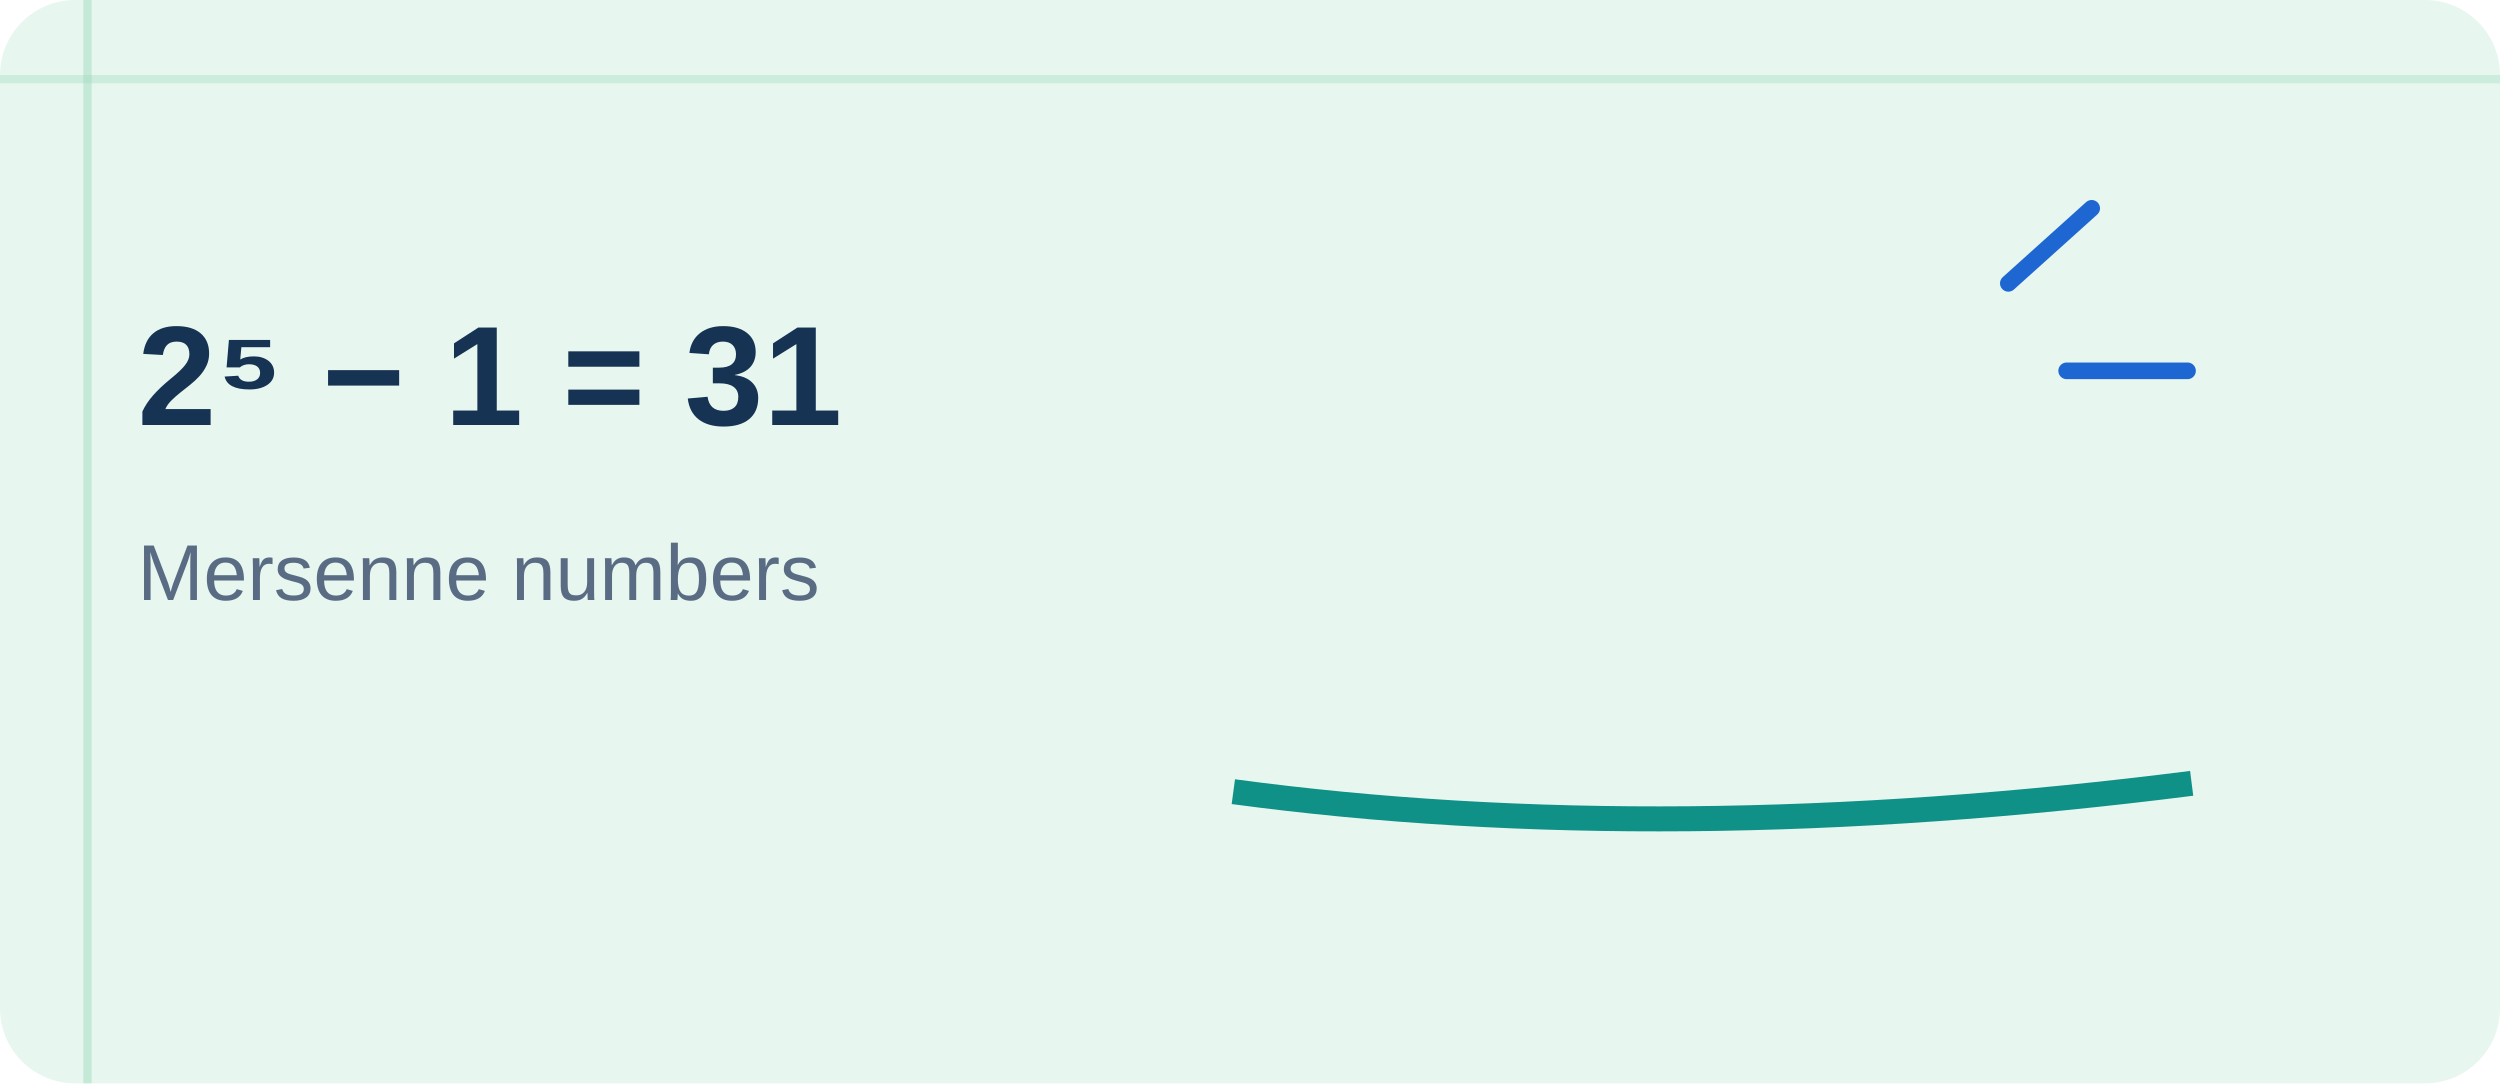
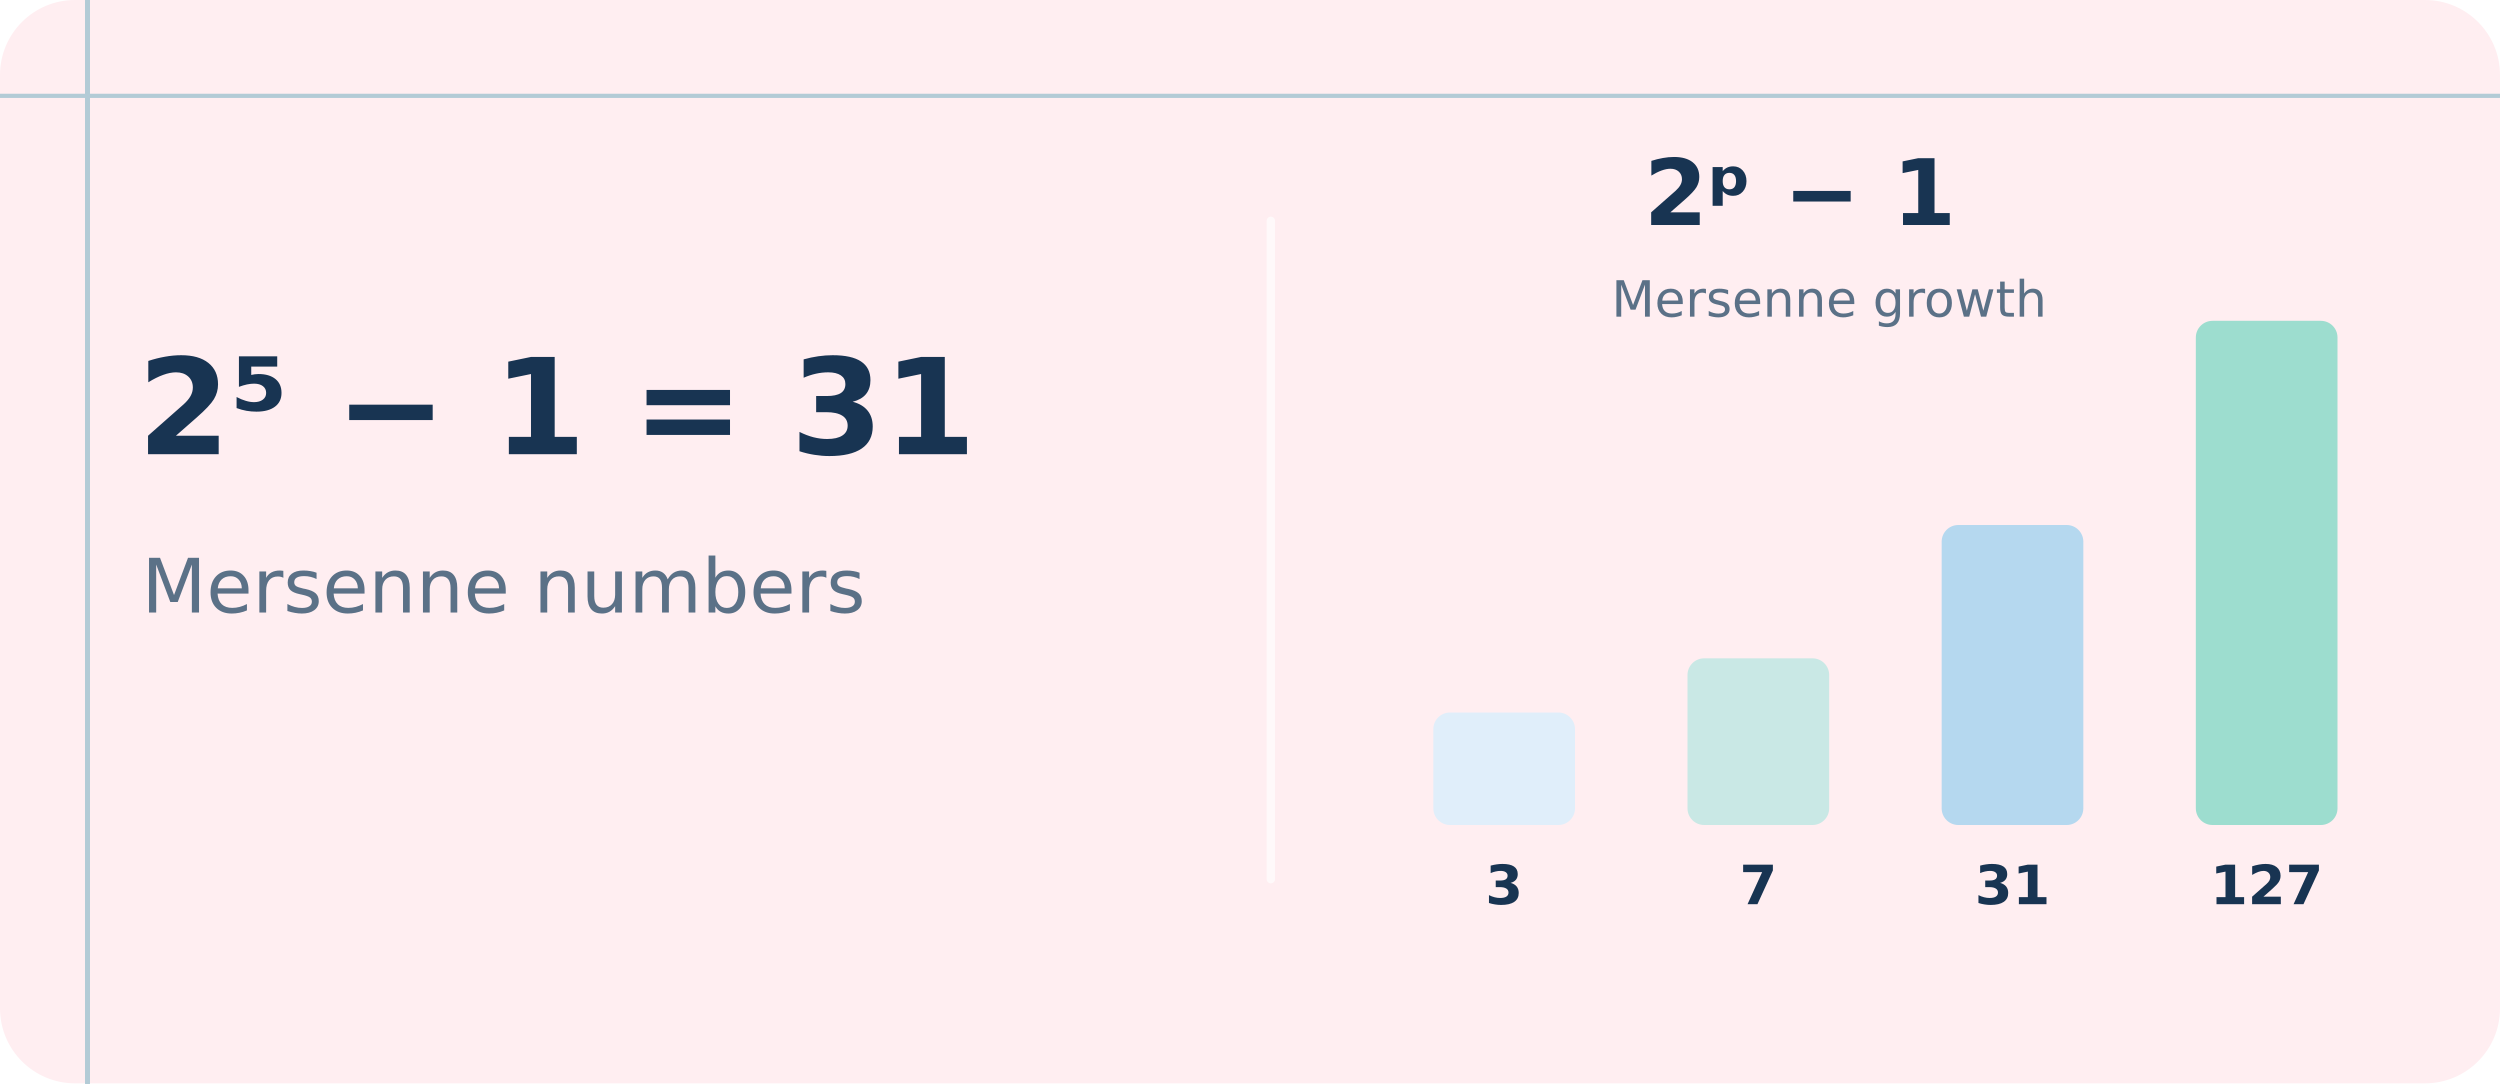
<svg xmlns="http://www.w3.org/2000/svg" viewBox="0 0 600 260" role="img" aria-labelledby="title">
-   <rect width="600" height="260" rx="18" fill="#e7f7ef" />
-   <path d="M0 19 L600 19" stroke="#9bd8bb" stroke-opacity=".35" stroke-width="2" />
-   <path d="M21 0 V260" stroke="#9bd8bb" stroke-opacity=".45" stroke-width="2" />
-   <text x="33" y="102" fill="#173354" font-size="34" font-family="Trebuchet MS,Segoe UI,Arial,sans-serif" font-weight="700">2⁵ − 1 = 31</text>
-   <text x="33" y="144" fill="#5a6c83" font-size="19" font-family="Trebuchet MS,Segoe UI,Arial,sans-serif">Mersenne numbers</text>
-   <path d="M296 190 Q400 204 526 188" stroke="#0f9187" stroke-width="6" fill="none" />
-   <path d="M482 68 l20 -18 M496 89 h29" stroke="#1e67d2" stroke-width="4" stroke-linecap="round" />
+   <rect x="0" y="0" width="600" height="260" rx="18" fill="#ffeef1" stroke="none" stroke-width="2" />
+   <line x1="0" y1="23" x2="600" y2="23" stroke="#b3cbd6" stroke-width="1" stroke-linecap="round" />
+   <line x1="21" y1="0" x2="21" y2="260" stroke="#b3cbd6" stroke-width="1.2" stroke-linecap="round" />
+   <text x="33" y="109" text-anchor="start" font-family="Trebuchet MS, Segoe UI, DejaVu Sans, Arial, sans-serif" font-size="32" font-weight="700" fill="#183452">2⁵ − 1 = 31</text>
+   <text x="34" y="147" text-anchor="start" font-family="Trebuchet MS, Segoe UI, DejaVu Sans, Arial, sans-serif" font-size="18" font-weight="500" fill="#5b7187">Mersenne numbers</text>
+   <line x1="305" y1="53" x2="305" y2="211" stroke="#ffffffaa" stroke-width="2" stroke-linecap="round" />
+   <rect x="344" y="171" width="34" height="27" rx="4" fill="#e0eefa" stroke="none" stroke-width="2" />
+   <text x="361" y="217" text-anchor="middle" font-family="Trebuchet MS, Segoe UI, DejaVu Sans, Arial, sans-serif" font-size="13" font-weight="700" fill="#183452">3</text>
+   <rect x="405" y="158" width="34" height="40" rx="4" fill="#c9e8e5" stroke="none" stroke-width="2" />
+   <text x="422" y="217" text-anchor="middle" font-family="Trebuchet MS, Segoe UI, DejaVu Sans, Arial, sans-serif" font-size="13" font-weight="700" fill="#183452">7</text>
+   <rect x="466" y="126" width="34" height="72" rx="4" fill="#b5d8ef" stroke="none" stroke-width="2" />
+   <text x="483" y="217" text-anchor="middle" font-family="Trebuchet MS, Segoe UI, DejaVu Sans, Arial, sans-serif" font-size="13" font-weight="700" fill="#183452">31</text>
+   <rect x="527" y="77" width="34" height="121" rx="4" fill="#9dddcf" stroke="none" stroke-width="2" />
+   <text x="544" y="217" text-anchor="middle" font-family="Trebuchet MS, Segoe UI, DejaVu Sans, Arial, sans-serif" font-size="13" font-weight="700" fill="#183452">127</text>
+   <text x="432" y="54" text-anchor="middle" font-family="Trebuchet MS, Segoe UI, DejaVu Sans, Arial, sans-serif" font-size="22" font-weight="700" fill="#183452">2ᵖ − 1</text>
+   <text x="439" y="76" text-anchor="middle" font-family="Trebuchet MS, Segoe UI, DejaVu Sans, Arial, sans-serif" font-size="12" font-weight="500" fill="#5b7187">Mersenne growth</text>
</svg>
